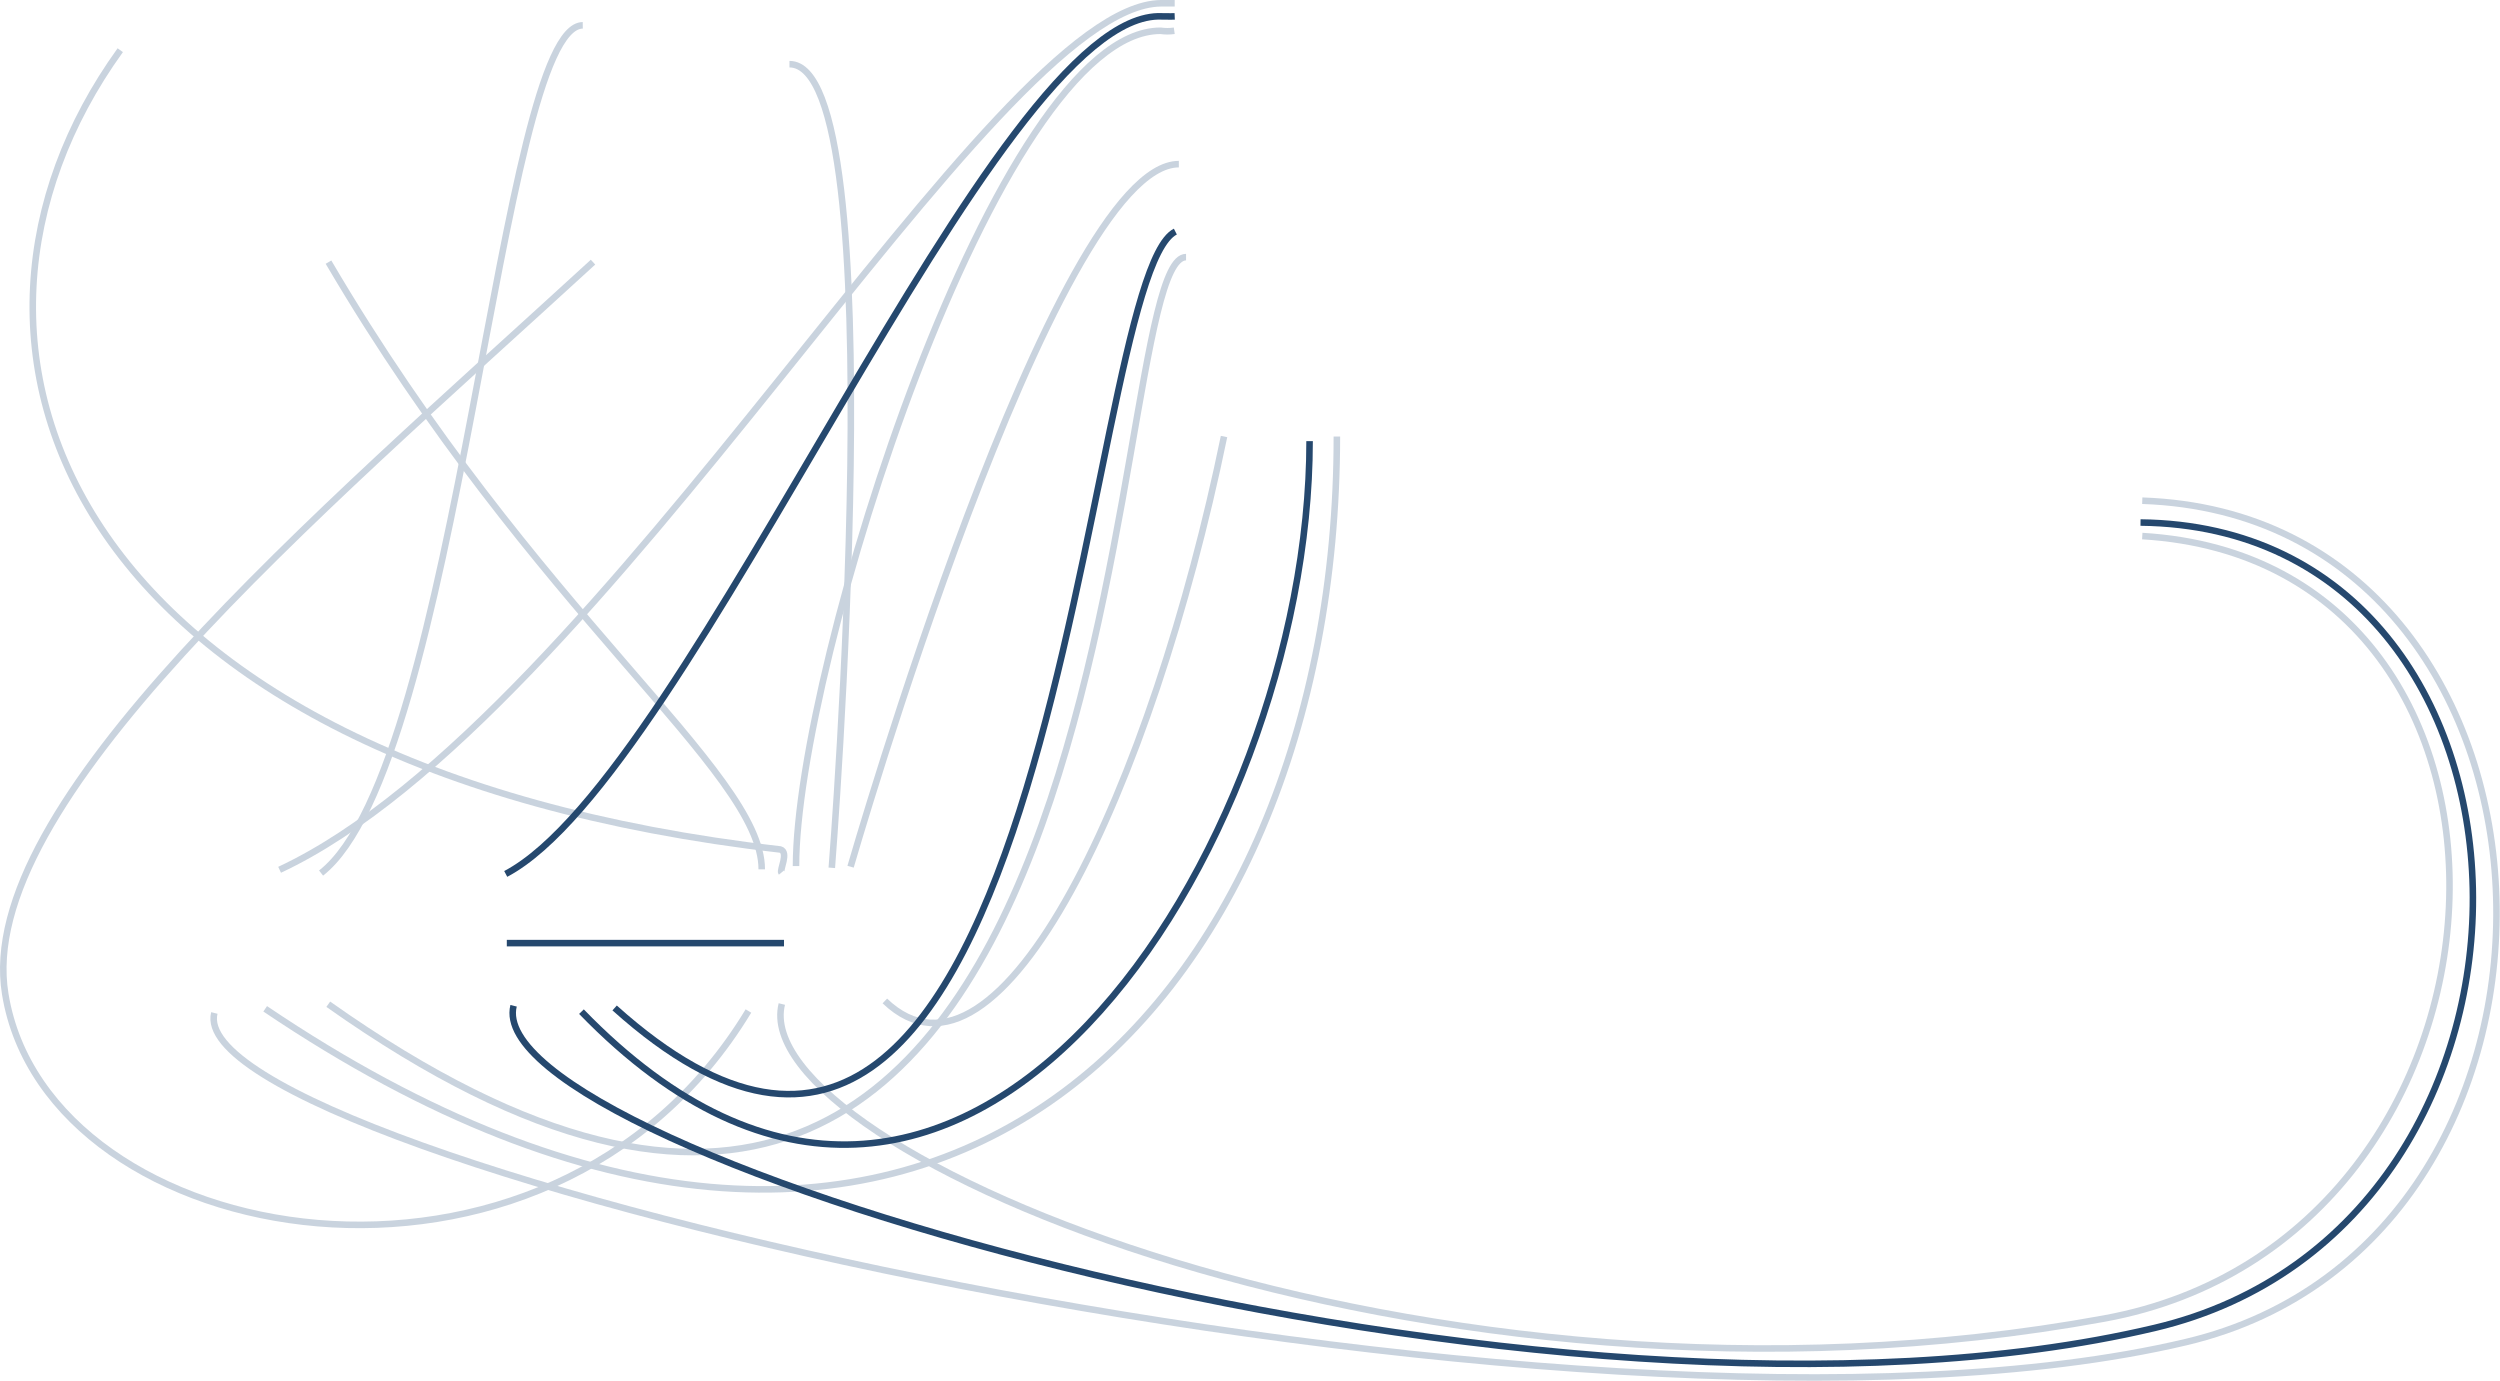
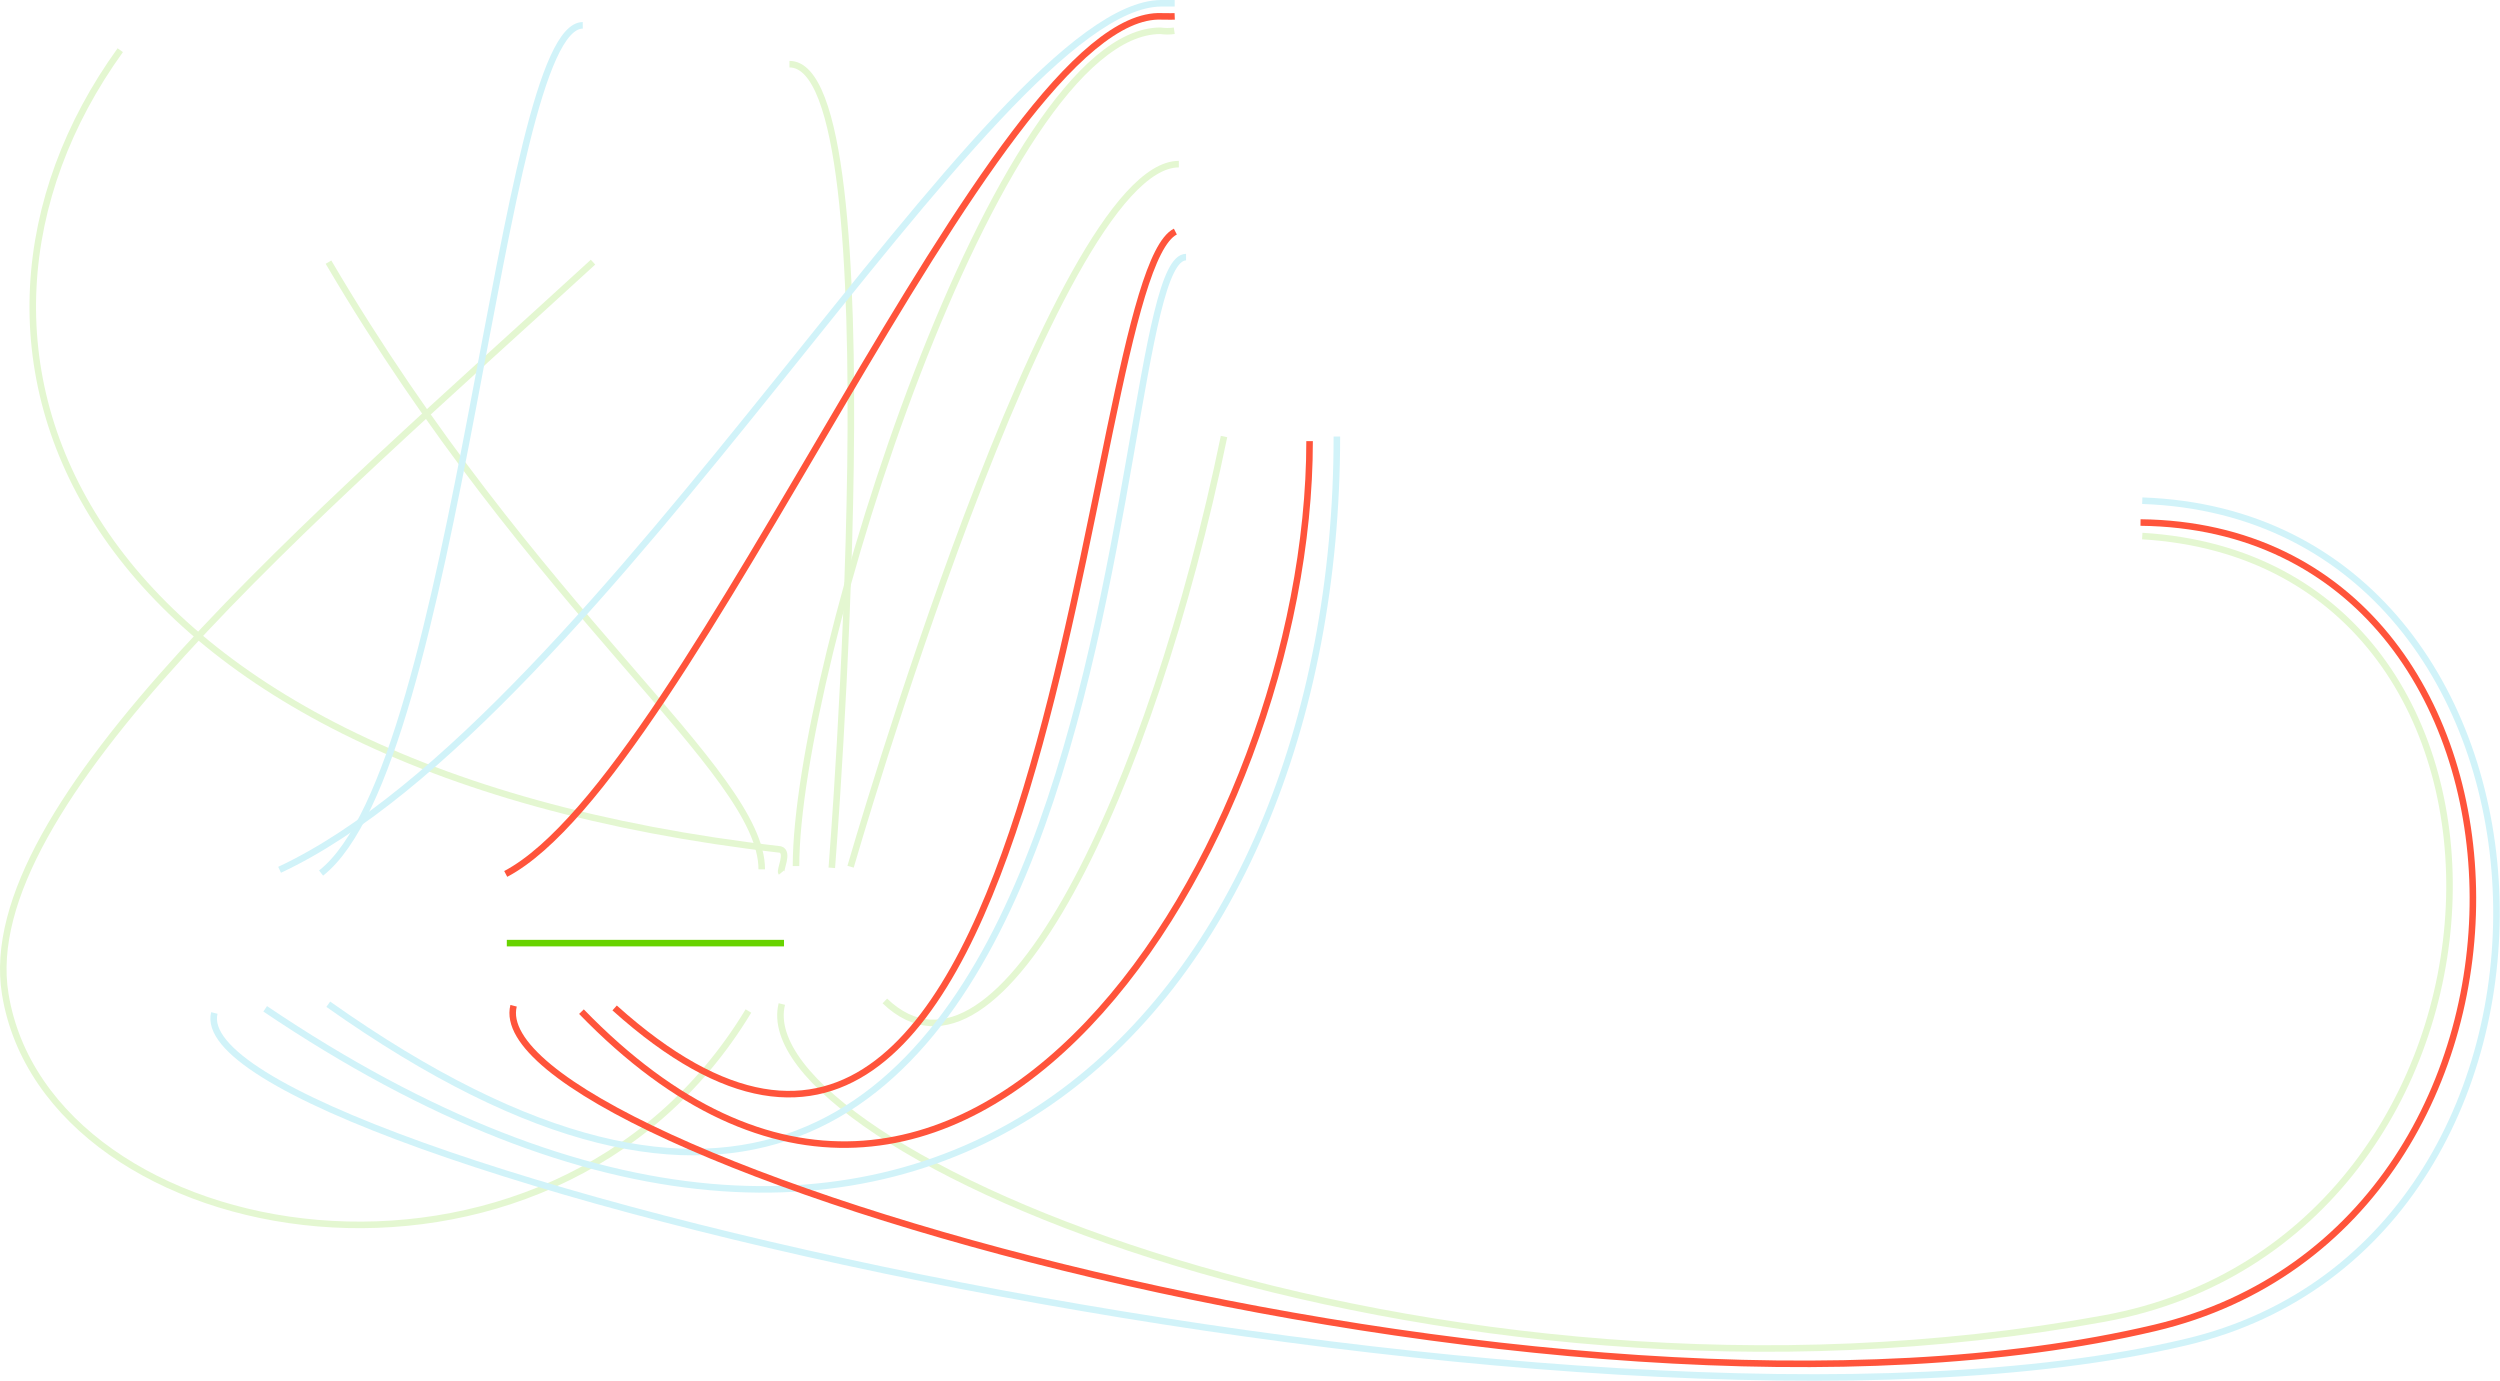
<svg xmlns="http://www.w3.org/2000/svg" version="1.1" id="Layer_1" x="0px" y="0px" viewBox="0 0 1145.4 632.7" style="enable-background:new 0 0 1145.4 632.7;" xml:space="preserve">
  <style type="text/css">
- 	.st0{fill:none;stroke:#C9D3DE;stroke-width:3;}
- 	.st1{fill:none;stroke:#25486E;stroke-width:3;}
+ 	.st0{fill:none;stroke:#E4F7D1;stroke-width:3;}
+ 	.st1{fill:none;stroke:#D1F3F9;stroke-width:3;}
+ 	.st2{fill:none;stroke:#68D300;stroke-width:3;}
+ 	.st3{fill:none;stroke:#FF543B;stroke-width:3;}
</style>
  <path id="Path_82" class="st0" d="M538,14.1c-2.1,0.3-4.2,0.3-6.3,0c-74.7,0-167,291.2-167,382.7" />
  <path id="Path_70" class="st0" d="M358,399.8c-0.9-1.1,3.6-9.4-0.5-10.6C27.9,351.3-41.5,156.9,55.1,23" />
  <path id="Path_96" class="st0" d="M389.7,397.1c0,0,92.8-321.9,150.4-321.9" />
  <path id="Path_98" class="st0" d="M361.7,29.4c48.7,0,19.4,368.2,19.4,368.2" />
  <path id="Path_103" class="st0" d="M358.2,460c-16.5,66.5,295.2,201.1,605.9,144.1c201-36.8,214.4-346.7,17.4-358.5" />
  <path id="Path_111" class="st0" d="M271.7,120.1C143.1,238-11.7,368.7,2.4,455.4c19.2,118.4,249.1,159,340.5,7.8" />
  <path id="Path_112" class="st0" d="M560.8,200c-32.9,159.7-102.3,309.4-155.4,258.6" />
  <path id="Path_90" class="st0" d="M150.5,120.1C244.9,280.8,349,353.3,349,398.3" />
-   <path id="Path_84" class="st0" d="M538.2,1.5c0,0-3.1,0-6.3,0c-77.4,0.8-255.2,327.5-403.8,397" />
-   <path id="Path_101" class="st0" d="M98.2,464.1c-16.5,66.5,626.9,216.3,903.3,150.8c199.5-47.2,185.9-378.4-20-385.5" />
-   <path id="Path_95" class="st0" d="M150.4,460.1c377.5,267.2,352.1-342.3,393-342.3" />
-   <path id="Path_110" class="st0" d="M612.5,200c0,261.6-189.7,465.6-491,262.2" />
-   <path id="Path_97" class="st0" d="M267,11.6c-38,0.3-56.7,339-119.9,388.4" />
-   <line id="Line_1" class="st1" x1="232.2" y1="432.1" x2="359.2" y2="432.1" />
-   <path id="Path_83" class="st1" d="M231.7,400.4C317.3,355.3,455.5,3.8,532.4,7.5c3,0.1,5.8,0,5.8,0" />
-   <path id="Path_94" class="st1" d="M538.5,106.1c-44.2,22.5-52.1,539.7-256.9,355.7" />
-   <path id="Path_109" class="st1" d="M600,202.1c0,184.7-159.8,440.8-333.6,261.4" />
-   <path id="Path_102" class="st1" d="M235.3,460.8c-16.5,66.5,475.5,213.1,751.9,147.6c199.5-47.2,191.3-366.8-6.5-369" />
+   <path id="Path_84" class="st1" d="M538.2,1.5c0,0-3.1,0-6.3,0c-77.4,0.8-255.2,327.5-403.8,397" />
+   <path id="Path_101" class="st1" d="M98.2,464.1c-16.5,66.5,626.9,216.3,903.3,150.8c199.5-47.2,185.9-378.4-20-385.5" />
+   <path id="Path_95" class="st1" d="M150.4,460.1c377.5,267.2,352.1-342.3,393-342.3" />
+   <path id="Path_110" class="st1" d="M612.5,200c0,261.6-189.7,465.6-491,262.2" />
+   <path id="Path_97" class="st1" d="M267,11.6c-38,0.3-56.7,339-119.9,388.4" />
+   <line id="Line_1" class="st2" x1="232.2" y1="432.1" x2="359.2" y2="432.1" />
+   <path id="Path_83" class="st3" d="M231.7,400.4C317.3,355.3,455.5,3.8,532.4,7.5c3,0.1,5.8,0,5.8,0" />
+   <path id="Path_94" class="st3" d="M538.5,106.1c-44.2,22.5-52.1,539.7-256.9,355.7" />
+   <path id="Path_109" class="st3" d="M600,202.1c0,184.7-159.8,440.8-333.6,261.4" />
+   <path id="Path_102" class="st3" d="M235.3,460.8c-16.5,66.5,475.5,213.1,751.9,147.6c199.5-47.2,191.3-366.8-6.5-369" />
</svg>
